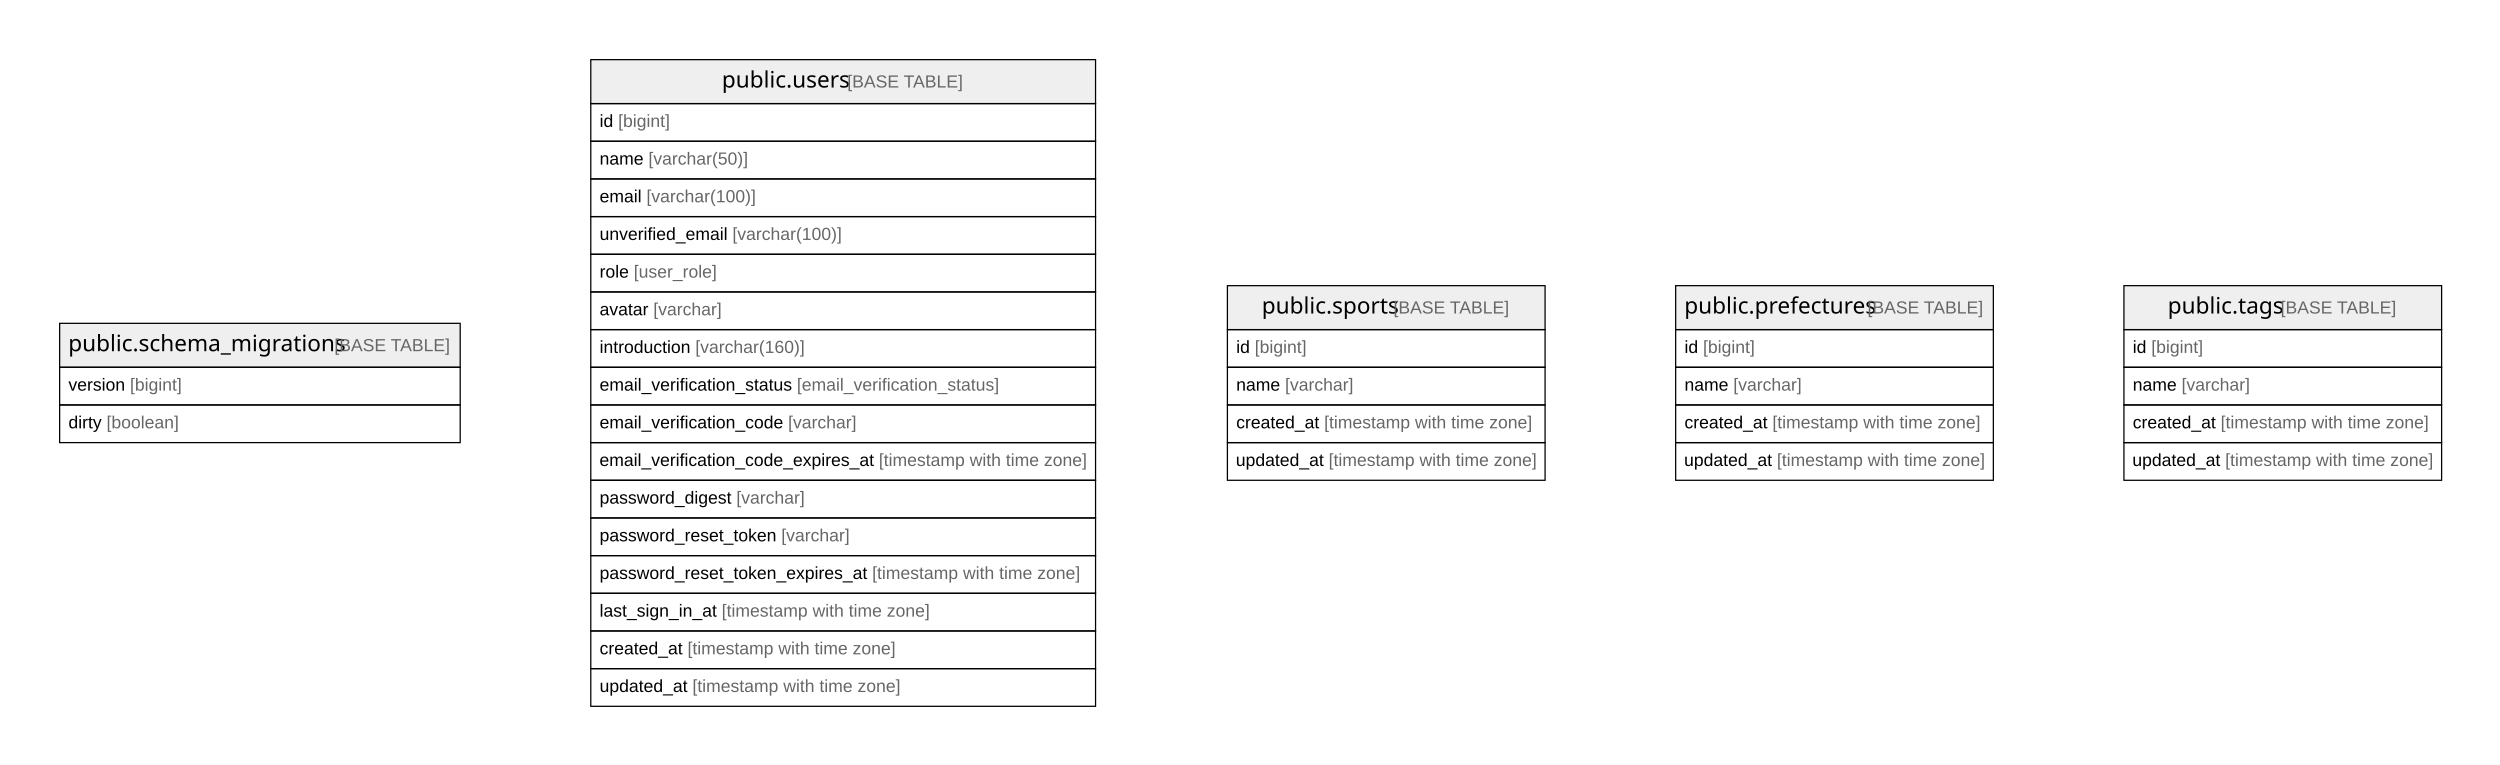
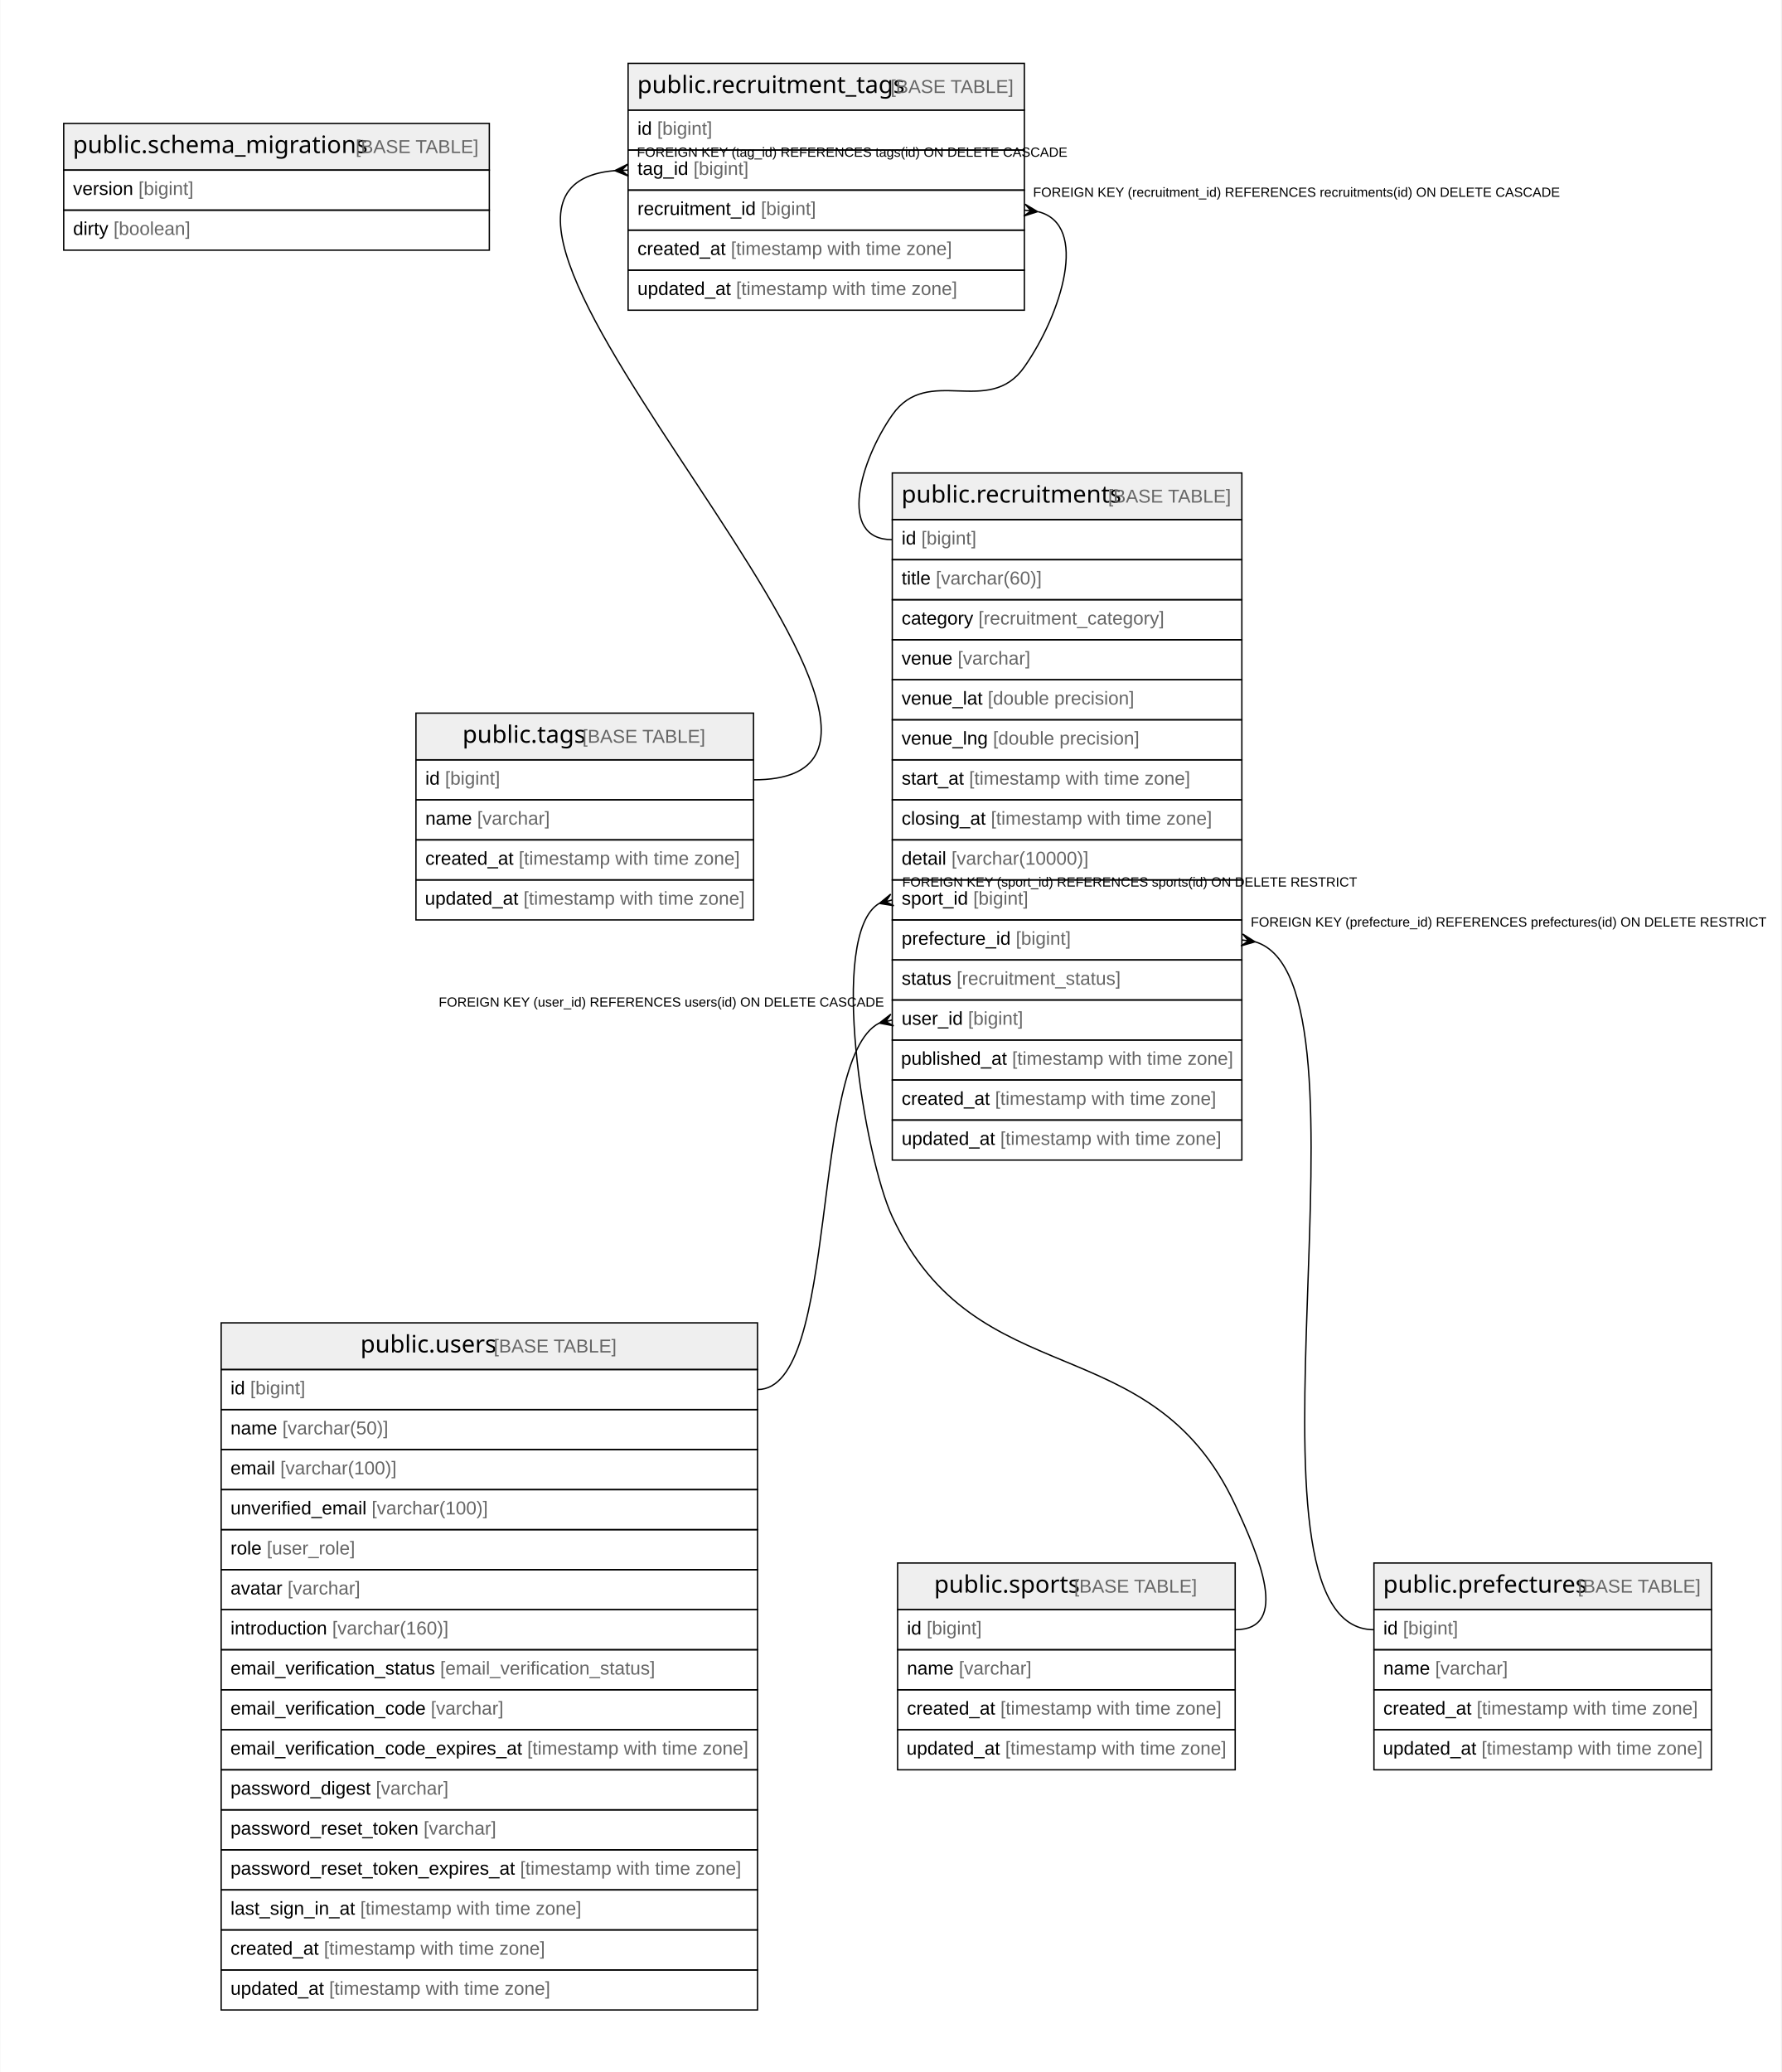
- <svg xmlns="http://www.w3.org/2000/svg" width="1991pt" height="609pt" viewBox="0.00 0.00 1991.00 609.00">
-   <g id="graph0" class="graph" transform="scale(1 1) rotate(0) translate(4 605)">
-     <polygon fill="#ffffff" stroke="transparent" points="-4,4 -4,-605 1987,-605 1987,4 -4,4" />
+ <svg xmlns="http://www.w3.org/2000/svg" width="1335pt" height="1553pt" viewBox="0.00 0.00 1334.50 1553.00">
+   <g id="graph0" class="graph" transform="scale(1 1) rotate(0) translate(4 1549)">
+     <polygon fill="#ffffff" stroke="transparent" points="-4,4 -4,-1549 1330.5,-1549 1330.5,4 -4,4" />
    <g id="node1" class="node">
-       <polygon fill="#efefef" stroke="transparent" points="43.5,-312.5 43.5,-347.5 362.5,-347.5 362.5,-312.5 43.5,-312.5" />
-       <polygon fill="none" stroke="#000000" points="43.5,-312.5 43.5,-347.5 362.5,-347.5 362.5,-312.5 43.5,-312.5" />
-       <text text-anchor="start" x="50.36" y="-325.3" font-family="Arial Bold" font-size="18.00" fill="#000000">public.schema_migrations</text>
-       <text text-anchor="start" x="258.386" y="-325.3" font-family="Arial" font-size="14.00" fill="#000000"> </text>
-       <text text-anchor="start" x="262.277" y="-325.3" font-family="Arial" font-size="14.00" fill="#666666">[BASE TABLE]</text>
-       <polygon fill="none" stroke="#000000" points="43.5,-282.5 43.5,-312.5 362.5,-312.5 362.5,-282.5 43.5,-282.5" />
-       <text text-anchor="start" x="50.5" y="-293.9" font-family="Arial" font-size="14.00" fill="#000000">version </text>
-       <text text-anchor="start" x="99.506" y="-293.9" font-family="Arial" font-size="14.00" fill="#666666">[bigint]</text>
-       <polygon fill="none" stroke="#000000" points="43.5,-252.5 43.5,-282.5 362.5,-282.5 362.5,-252.5 43.5,-252.5" />
-       <text text-anchor="start" x="50.5" y="-263.9" font-family="Arial" font-size="14.00" fill="#000000">dirty </text>
-       <text text-anchor="start" x="80.831" y="-263.9" font-family="Arial" font-size="14.00" fill="#666666">[boolean]</text>
+       <polygon fill="#efefef" stroke="transparent" points="43.5,-1421.5 43.5,-1456.5 362.5,-1456.5 362.5,-1421.5 43.5,-1421.5" />
+       <polygon fill="none" stroke="#000000" points="43.5,-1421.5 43.5,-1456.5 362.5,-1456.5 362.5,-1421.5 43.5,-1421.5" />
+       <text text-anchor="start" x="50.36" y="-1434.3" font-family="Arial Bold" font-size="18.00" fill="#000000">public.schema_migrations</text>
+       <text text-anchor="start" x="258.386" y="-1434.3" font-family="Arial" font-size="14.00" fill="#000000"> </text>
+       <text text-anchor="start" x="262.277" y="-1434.3" font-family="Arial" font-size="14.00" fill="#666666">[BASE TABLE]</text>
+       <polygon fill="none" stroke="#000000" points="43.5,-1391.5 43.5,-1421.5 362.5,-1421.5 362.5,-1391.5 43.5,-1391.5" />
+       <text text-anchor="start" x="50.5" y="-1402.9" font-family="Arial" font-size="14.00" fill="#000000">version </text>
+       <text text-anchor="start" x="99.506" y="-1402.9" font-family="Arial" font-size="14.00" fill="#666666">[bigint]</text>
+       <polygon fill="none" stroke="#000000" points="43.5,-1361.5 43.5,-1391.5 362.5,-1391.5 362.5,-1361.5 43.5,-1361.5" />
+       <text text-anchor="start" x="50.5" y="-1372.9" font-family="Arial" font-size="14.00" fill="#000000">dirty </text>
+       <text text-anchor="start" x="80.831" y="-1372.9" font-family="Arial" font-size="14.00" fill="#666666">[boolean]</text>
    </g>
    <g id="node2" class="node">
-       <polygon fill="#efefef" stroke="transparent" points="466.5,-522.5 466.5,-557.5 868.5,-557.5 868.5,-522.5 466.5,-522.5" />
-       <polygon fill="none" stroke="#000000" points="466.5,-522.5 466.5,-557.5 868.5,-557.5 868.5,-522.5 466.5,-522.5" />
-       <text text-anchor="start" x="570.866" y="-535.3" font-family="Arial Bold" font-size="18.00" fill="#000000">public.users</text>
-       <text text-anchor="start" x="666.88" y="-535.3" font-family="Arial" font-size="14.00" fill="#000000"> </text>
-       <text text-anchor="start" x="670.771" y="-535.3" font-family="Arial" font-size="14.00" fill="#666666">[BASE TABLE]</text>
-       <polygon fill="none" stroke="#000000" points="466.5,-492.5 466.5,-522.5 868.5,-522.5 868.5,-492.5 466.5,-492.5" />
-       <text text-anchor="start" x="473.5" y="-503.9" font-family="Arial" font-size="14.00" fill="#000000">id </text>
-       <text text-anchor="start" x="488.28" y="-503.9" font-family="Arial" font-size="14.00" fill="#666666">[bigint]</text>
-       <polygon fill="none" stroke="#000000" points="466.5,-462.5 466.5,-492.5 868.5,-492.5 868.5,-462.5 466.5,-462.5" />
-       <text text-anchor="start" x="473.5" y="-473.9" font-family="Arial" font-size="14.00" fill="#000000">name </text>
-       <text text-anchor="start" x="512.399" y="-473.9" font-family="Arial" font-size="14.00" fill="#666666">[varchar(50)]</text>
-       <polygon fill="none" stroke="#000000" points="466.5,-432.5 466.5,-462.5 868.5,-462.5 868.5,-432.5 466.5,-432.5" />
-       <text text-anchor="start" x="473.5" y="-443.9" font-family="Arial" font-size="14.00" fill="#000000">email </text>
-       <text text-anchor="start" x="510.83" y="-443.9" font-family="Arial" font-size="14.00" fill="#666666">[varchar(100)]</text>
-       <polygon fill="none" stroke="#000000" points="466.5,-402.5 466.5,-432.5 868.5,-432.5 868.5,-402.5 466.5,-402.5" />
-       <text text-anchor="start" x="473.5" y="-413.9" font-family="Arial" font-size="14.00" fill="#000000">unverified_email </text>
-       <text text-anchor="start" x="579.29" y="-413.9" font-family="Arial" font-size="14.00" fill="#666666">[varchar(100)]</text>
-       <polygon fill="none" stroke="#000000" points="466.5,-372.5 466.5,-402.5 868.5,-402.5 868.5,-372.5 466.5,-372.5" />
-       <text text-anchor="start" x="473.5" y="-383.9" font-family="Arial" font-size="14.00" fill="#000000">role </text>
-       <text text-anchor="start" x="500.723" y="-383.9" font-family="Arial" font-size="14.00" fill="#666666">[user_role]</text>
-       <polygon fill="none" stroke="#000000" points="466.5,-342.5 466.5,-372.5 868.5,-372.5 868.5,-342.5 466.5,-342.5" />
-       <text text-anchor="start" x="473.5" y="-353.9" font-family="Arial" font-size="14.00" fill="#000000">avatar </text>
-       <text text-anchor="start" x="516.29" y="-353.9" font-family="Arial" font-size="14.00" fill="#666666">[varchar]</text>
-       <polygon fill="none" stroke="#000000" points="466.5,-312.5 466.5,-342.5 868.5,-342.5 868.5,-312.5 466.5,-312.5" />
-       <text text-anchor="start" x="473.5" y="-323.9" font-family="Arial" font-size="14.00" fill="#000000">introduction </text>
-       <text text-anchor="start" x="549.741" y="-323.9" font-family="Arial" font-size="14.00" fill="#666666">[varchar(160)]</text>
-       <polygon fill="none" stroke="#000000" points="466.5,-282.5 466.5,-312.5 868.5,-312.5 868.5,-282.5 466.5,-282.5" />
-       <text text-anchor="start" x="473.5" y="-293.9" font-family="Arial" font-size="14.00" fill="#000000">email_verification_status </text>
-       <text text-anchor="start" x="630.633" y="-293.9" font-family="Arial" font-size="14.00" fill="#666666">[email_verification_status]</text>
-       <polygon fill="none" stroke="#000000" points="466.5,-252.5 466.5,-282.5 868.5,-282.5 868.5,-252.5 466.5,-252.5" />
-       <text text-anchor="start" x="473.5" y="-263.9" font-family="Arial" font-size="14.00" fill="#000000">email_verification_code </text>
-       <text text-anchor="start" x="623.635" y="-263.9" font-family="Arial" font-size="14.00" fill="#666666">[varchar]</text>
-       <polygon fill="none" stroke="#000000" points="466.5,-222.5 466.5,-252.5 868.5,-252.5 868.5,-222.5 466.5,-222.5" />
-       <text text-anchor="start" x="473.414" y="-233.9" font-family="Arial" font-size="14.00" fill="#000000">email_verification_code_expires_at </text>
-       <text text-anchor="start" x="695.902" y="-233.9" font-family="Arial" font-size="14.00" fill="#666666">[timestamp with time zone]</text>
-       <polygon fill="none" stroke="#000000" points="466.5,-192.5 466.5,-222.5 868.5,-222.5 868.5,-192.5 466.5,-192.5" />
-       <text text-anchor="start" x="473.5" y="-203.9" font-family="Arial" font-size="14.00" fill="#000000">password_digest </text>
-       <text text-anchor="start" x="582.416" y="-203.9" font-family="Arial" font-size="14.00" fill="#666666">[varchar]</text>
-       <polygon fill="none" stroke="#000000" points="466.5,-162.5 466.5,-192.5 868.5,-192.5 868.5,-162.5 466.5,-162.5" />
-       <text text-anchor="start" x="473.5" y="-173.9" font-family="Arial" font-size="14.00" fill="#000000">password_reset_token </text>
-       <text text-anchor="start" x="618.208" y="-173.9" font-family="Arial" font-size="14.00" fill="#666666">[varchar]</text>
-       <polygon fill="none" stroke="#000000" points="466.5,-132.5 466.5,-162.5 868.5,-162.5 868.5,-132.5 466.5,-132.5" />
-       <text text-anchor="start" x="473.5" y="-143.9" font-family="Arial" font-size="14.00" fill="#000000">password_reset_token_expires_at </text>
-       <text text-anchor="start" x="690.562" y="-143.9" font-family="Arial" font-size="14.00" fill="#666666">[timestamp with time zone]</text>
-       <polygon fill="none" stroke="#000000" points="466.5,-102.5 466.5,-132.5 868.5,-132.5 868.5,-102.5 466.5,-102.5" />
-       <text text-anchor="start" x="473.5" y="-113.9" font-family="Arial" font-size="14.00" fill="#000000">last_sign_in_at </text>
-       <text text-anchor="start" x="570.752" y="-113.9" font-family="Arial" font-size="14.00" fill="#666666">[timestamp with time zone]</text>
-       <polygon fill="none" stroke="#000000" points="466.5,-72.5 466.5,-102.5 868.5,-102.5 868.5,-72.5 466.5,-72.5" />
-       <text text-anchor="start" x="473.5" y="-83.9" font-family="Arial" font-size="14.00" fill="#000000">created_at </text>
-       <text text-anchor="start" x="543.528" y="-83.9" font-family="Arial" font-size="14.00" fill="#666666">[timestamp with time zone]</text>
-       <polygon fill="none" stroke="#000000" points="466.5,-42.5 466.5,-72.5 868.5,-72.5 868.5,-42.5 466.5,-42.5" />
-       <text text-anchor="start" x="473.5" y="-53.9" font-family="Arial" font-size="14.00" fill="#000000">updated_at </text>
-       <text text-anchor="start" x="547.433" y="-53.9" font-family="Arial" font-size="14.00" fill="#666666">[timestamp with time zone]</text>
+       <polygon fill="#efefef" stroke="transparent" points="161.5,-522.5 161.5,-557.5 563.5,-557.5 563.5,-522.5 161.5,-522.5" />
+       <polygon fill="none" stroke="#000000" points="161.5,-522.5 161.5,-557.5 563.5,-557.5 563.5,-522.5 161.5,-522.5" />
+       <text text-anchor="start" x="265.866" y="-535.3" font-family="Arial Bold" font-size="18.00" fill="#000000">public.users</text>
+       <text text-anchor="start" x="361.88" y="-535.3" font-family="Arial" font-size="14.00" fill="#000000"> </text>
+       <text text-anchor="start" x="365.771" y="-535.3" font-family="Arial" font-size="14.00" fill="#666666">[BASE TABLE]</text>
+       <polygon fill="none" stroke="#000000" points="161.5,-492.5 161.5,-522.5 563.5,-522.5 563.5,-492.5 161.5,-492.5" />
+       <text text-anchor="start" x="168.5" y="-503.9" font-family="Arial" font-size="14.00" fill="#000000">id </text>
+       <text text-anchor="start" x="183.28" y="-503.9" font-family="Arial" font-size="14.00" fill="#666666">[bigint]</text>
+       <polygon fill="none" stroke="#000000" points="161.5,-462.5 161.5,-492.5 563.5,-492.5 563.5,-462.5 161.5,-462.5" />
+       <text text-anchor="start" x="168.5" y="-473.9" font-family="Arial" font-size="14.00" fill="#000000">name </text>
+       <text text-anchor="start" x="207.399" y="-473.9" font-family="Arial" font-size="14.00" fill="#666666">[varchar(50)]</text>
+       <polygon fill="none" stroke="#000000" points="161.5,-432.5 161.5,-462.5 563.5,-462.5 563.5,-432.5 161.5,-432.5" />
+       <text text-anchor="start" x="168.5" y="-443.9" font-family="Arial" font-size="14.00" fill="#000000">email </text>
+       <text text-anchor="start" x="205.83" y="-443.9" font-family="Arial" font-size="14.00" fill="#666666">[varchar(100)]</text>
+       <polygon fill="none" stroke="#000000" points="161.5,-402.5 161.5,-432.5 563.5,-432.5 563.5,-402.5 161.5,-402.5" />
+       <text text-anchor="start" x="168.5" y="-413.9" font-family="Arial" font-size="14.00" fill="#000000">unverified_email </text>
+       <text text-anchor="start" x="274.29" y="-413.9" font-family="Arial" font-size="14.00" fill="#666666">[varchar(100)]</text>
+       <polygon fill="none" stroke="#000000" points="161.5,-372.5 161.5,-402.5 563.5,-402.5 563.5,-372.5 161.5,-372.5" />
+       <text text-anchor="start" x="168.5" y="-383.9" font-family="Arial" font-size="14.00" fill="#000000">role </text>
+       <text text-anchor="start" x="195.723" y="-383.9" font-family="Arial" font-size="14.00" fill="#666666">[user_role]</text>
+       <polygon fill="none" stroke="#000000" points="161.5,-342.5 161.5,-372.5 563.5,-372.5 563.5,-342.5 161.5,-342.5" />
+       <text text-anchor="start" x="168.5" y="-353.9" font-family="Arial" font-size="14.00" fill="#000000">avatar </text>
+       <text text-anchor="start" x="211.29" y="-353.9" font-family="Arial" font-size="14.00" fill="#666666">[varchar]</text>
+       <polygon fill="none" stroke="#000000" points="161.5,-312.5 161.5,-342.5 563.5,-342.5 563.5,-312.5 161.5,-312.5" />
+       <text text-anchor="start" x="168.5" y="-323.9" font-family="Arial" font-size="14.00" fill="#000000">introduction </text>
+       <text text-anchor="start" x="244.741" y="-323.9" font-family="Arial" font-size="14.00" fill="#666666">[varchar(160)]</text>
+       <polygon fill="none" stroke="#000000" points="161.5,-282.5 161.5,-312.5 563.5,-312.5 563.5,-282.5 161.5,-282.5" />
+       <text text-anchor="start" x="168.5" y="-293.9" font-family="Arial" font-size="14.00" fill="#000000">email_verification_status </text>
+       <text text-anchor="start" x="325.633" y="-293.9" font-family="Arial" font-size="14.00" fill="#666666">[email_verification_status]</text>
+       <polygon fill="none" stroke="#000000" points="161.5,-252.5 161.5,-282.5 563.5,-282.5 563.5,-252.5 161.5,-252.5" />
+       <text text-anchor="start" x="168.5" y="-263.9" font-family="Arial" font-size="14.00" fill="#000000">email_verification_code </text>
+       <text text-anchor="start" x="318.635" y="-263.9" font-family="Arial" font-size="14.00" fill="#666666">[varchar]</text>
+       <polygon fill="none" stroke="#000000" points="161.5,-222.5 161.5,-252.5 563.5,-252.5 563.5,-222.5 161.5,-222.5" />
+       <text text-anchor="start" x="168.414" y="-233.9" font-family="Arial" font-size="14.00" fill="#000000">email_verification_code_expires_at </text>
+       <text text-anchor="start" x="390.902" y="-233.9" font-family="Arial" font-size="14.00" fill="#666666">[timestamp with time zone]</text>
+       <polygon fill="none" stroke="#000000" points="161.5,-192.5 161.5,-222.5 563.5,-222.5 563.5,-192.5 161.5,-192.5" />
+       <text text-anchor="start" x="168.5" y="-203.9" font-family="Arial" font-size="14.00" fill="#000000">password_digest </text>
+       <text text-anchor="start" x="277.416" y="-203.9" font-family="Arial" font-size="14.00" fill="#666666">[varchar]</text>
+       <polygon fill="none" stroke="#000000" points="161.5,-162.5 161.5,-192.5 563.5,-192.5 563.5,-162.5 161.5,-162.5" />
+       <text text-anchor="start" x="168.5" y="-173.9" font-family="Arial" font-size="14.00" fill="#000000">password_reset_token </text>
+       <text text-anchor="start" x="313.208" y="-173.9" font-family="Arial" font-size="14.00" fill="#666666">[varchar]</text>
+       <polygon fill="none" stroke="#000000" points="161.5,-132.5 161.5,-162.5 563.5,-162.5 563.5,-132.5 161.5,-132.5" />
+       <text text-anchor="start" x="168.5" y="-143.9" font-family="Arial" font-size="14.00" fill="#000000">password_reset_token_expires_at </text>
+       <text text-anchor="start" x="385.562" y="-143.9" font-family="Arial" font-size="14.00" fill="#666666">[timestamp with time zone]</text>
+       <polygon fill="none" stroke="#000000" points="161.5,-102.5 161.5,-132.5 563.5,-132.5 563.5,-102.5 161.5,-102.5" />
+       <text text-anchor="start" x="168.5" y="-113.9" font-family="Arial" font-size="14.00" fill="#000000">last_sign_in_at </text>
+       <text text-anchor="start" x="265.752" y="-113.9" font-family="Arial" font-size="14.00" fill="#666666">[timestamp with time zone]</text>
+       <polygon fill="none" stroke="#000000" points="161.5,-72.5 161.5,-102.5 563.5,-102.5 563.5,-72.5 161.5,-72.5" />
+       <text text-anchor="start" x="168.5" y="-83.9" font-family="Arial" font-size="14.00" fill="#000000">created_at </text>
+       <text text-anchor="start" x="238.528" y="-83.9" font-family="Arial" font-size="14.00" fill="#666666">[timestamp with time zone]</text>
+       <polygon fill="none" stroke="#000000" points="161.5,-42.5 161.5,-72.5 563.5,-72.5 563.5,-42.5 161.5,-42.5" />
+       <text text-anchor="start" x="168.5" y="-53.9" font-family="Arial" font-size="14.00" fill="#000000">updated_at </text>
+       <text text-anchor="start" x="242.433" y="-53.9" font-family="Arial" font-size="14.00" fill="#666666">[timestamp with time zone]</text>
    </g>
    <g id="node3" class="node">
-       <polygon fill="#efefef" stroke="transparent" points="973.5,-342.5 973.5,-377.5 1226.5,-377.5 1226.5,-342.5 973.5,-342.5" />
-       <polygon fill="none" stroke="#000000" points="973.5,-342.5 973.5,-377.5 1226.5,-377.5 1226.5,-342.5 973.5,-342.5" />
-       <text text-anchor="start" x="1000.865" y="-355.3" font-family="Arial Bold" font-size="18.00" fill="#000000">public.sports</text>
-       <text text-anchor="start" x="1101.881" y="-355.3" font-family="Arial" font-size="14.00" fill="#000000"> </text>
-       <text text-anchor="start" x="1105.772" y="-355.3" font-family="Arial" font-size="14.00" fill="#666666">[BASE TABLE]</text>
-       <polygon fill="none" stroke="#000000" points="973.5,-312.5 973.5,-342.5 1226.5,-342.5 1226.5,-312.5 973.5,-312.5" />
-       <text text-anchor="start" x="980.5" y="-323.9" font-family="Arial" font-size="14.00" fill="#000000">id </text>
-       <text text-anchor="start" x="995.28" y="-323.9" font-family="Arial" font-size="14.00" fill="#666666">[bigint]</text>
-       <polygon fill="none" stroke="#000000" points="973.5,-282.5 973.5,-312.5 1226.5,-312.5 1226.5,-282.5 973.5,-282.5" />
-       <text text-anchor="start" x="980.5" y="-293.9" font-family="Arial" font-size="14.00" fill="#000000">name </text>
-       <text text-anchor="start" x="1019.399" y="-293.9" font-family="Arial" font-size="14.00" fill="#666666">[varchar]</text>
-       <polygon fill="none" stroke="#000000" points="973.5,-252.5 973.5,-282.5 1226.5,-282.5 1226.5,-252.5 973.5,-252.5" />
-       <text text-anchor="start" x="980.5" y="-263.9" font-family="Arial" font-size="14.00" fill="#000000">created_at </text>
-       <text text-anchor="start" x="1050.528" y="-263.9" font-family="Arial" font-size="14.00" fill="#666666">[timestamp with time zone]</text>
-       <polygon fill="none" stroke="#000000" points="973.5,-222.5 973.5,-252.5 1226.5,-252.5 1226.5,-222.5 973.5,-222.5" />
-       <text text-anchor="start" x="980.192" y="-233.9" font-family="Arial" font-size="14.00" fill="#000000">updated_at </text>
-       <text text-anchor="start" x="1054.124" y="-233.9" font-family="Arial" font-size="14.00" fill="#666666">[timestamp with time zone]</text>
+       <polygon fill="#efefef" stroke="transparent" points="668.5,-342.5 668.5,-377.5 921.5,-377.5 921.5,-342.5 668.5,-342.5" />
+       <polygon fill="none" stroke="#000000" points="668.5,-342.5 668.5,-377.5 921.5,-377.5 921.5,-342.5 668.5,-342.5" />
+       <text text-anchor="start" x="695.865" y="-355.3" font-family="Arial Bold" font-size="18.00" fill="#000000">public.sports</text>
+       <text text-anchor="start" x="796.881" y="-355.3" font-family="Arial" font-size="14.00" fill="#000000"> </text>
+       <text text-anchor="start" x="800.772" y="-355.3" font-family="Arial" font-size="14.00" fill="#666666">[BASE TABLE]</text>
+       <polygon fill="none" stroke="#000000" points="668.5,-312.5 668.5,-342.5 921.5,-342.5 921.5,-312.5 668.5,-312.5" />
+       <text text-anchor="start" x="675.5" y="-323.9" font-family="Arial" font-size="14.00" fill="#000000">id </text>
+       <text text-anchor="start" x="690.28" y="-323.9" font-family="Arial" font-size="14.00" fill="#666666">[bigint]</text>
+       <polygon fill="none" stroke="#000000" points="668.5,-282.5 668.5,-312.5 921.5,-312.5 921.5,-282.5 668.5,-282.5" />
+       <text text-anchor="start" x="675.5" y="-293.9" font-family="Arial" font-size="14.00" fill="#000000">name </text>
+       <text text-anchor="start" x="714.399" y="-293.9" font-family="Arial" font-size="14.00" fill="#666666">[varchar]</text>
+       <polygon fill="none" stroke="#000000" points="668.5,-252.5 668.5,-282.5 921.5,-282.5 921.5,-252.5 668.5,-252.5" />
+       <text text-anchor="start" x="675.5" y="-263.9" font-family="Arial" font-size="14.00" fill="#000000">created_at </text>
+       <text text-anchor="start" x="745.528" y="-263.9" font-family="Arial" font-size="14.00" fill="#666666">[timestamp with time zone]</text>
+       <polygon fill="none" stroke="#000000" points="668.5,-222.5 668.5,-252.5 921.5,-252.5 921.5,-222.5 668.5,-222.5" />
+       <text text-anchor="start" x="675.192" y="-233.9" font-family="Arial" font-size="14.00" fill="#000000">updated_at </text>
+       <text text-anchor="start" x="749.124" y="-233.9" font-family="Arial" font-size="14.00" fill="#666666">[timestamp with time zone]</text>
    </g>
    <g id="node4" class="node">
-       <polygon fill="#efefef" stroke="transparent" points="1330.5,-342.5 1330.5,-377.5 1583.5,-377.5 1583.5,-342.5 1330.5,-342.5" />
-       <polygon fill="none" stroke="#000000" points="1330.5,-342.5 1330.5,-377.5 1583.5,-377.5 1583.5,-342.5 1330.5,-342.5" />
-       <text text-anchor="start" x="1337.359" y="-355.3" font-family="Arial Bold" font-size="18.00" fill="#000000">public.prefectures</text>
-       <text text-anchor="start" x="1479.388" y="-355.3" font-family="Arial" font-size="14.00" fill="#000000"> </text>
-       <text text-anchor="start" x="1483.278" y="-355.3" font-family="Arial" font-size="14.00" fill="#666666">[BASE TABLE]</text>
-       <polygon fill="none" stroke="#000000" points="1330.5,-312.5 1330.5,-342.5 1583.5,-342.5 1583.5,-312.5 1330.5,-312.5" />
-       <text text-anchor="start" x="1337.5" y="-323.9" font-family="Arial" font-size="14.00" fill="#000000">id </text>
-       <text text-anchor="start" x="1352.28" y="-323.9" font-family="Arial" font-size="14.00" fill="#666666">[bigint]</text>
-       <polygon fill="none" stroke="#000000" points="1330.5,-282.5 1330.5,-312.5 1583.5,-312.5 1583.5,-282.5 1330.5,-282.5" />
-       <text text-anchor="start" x="1337.5" y="-293.9" font-family="Arial" font-size="14.00" fill="#000000">name </text>
-       <text text-anchor="start" x="1376.399" y="-293.9" font-family="Arial" font-size="14.00" fill="#666666">[varchar]</text>
-       <polygon fill="none" stroke="#000000" points="1330.5,-252.5 1330.5,-282.5 1583.5,-282.5 1583.5,-252.5 1330.5,-252.5" />
-       <text text-anchor="start" x="1337.5" y="-263.9" font-family="Arial" font-size="14.00" fill="#000000">created_at </text>
-       <text text-anchor="start" x="1407.528" y="-263.9" font-family="Arial" font-size="14.00" fill="#666666">[timestamp with time zone]</text>
-       <polygon fill="none" stroke="#000000" points="1330.5,-222.5 1330.5,-252.5 1583.5,-252.5 1583.5,-222.5 1330.5,-222.5" />
-       <text text-anchor="start" x="1337.191" y="-233.9" font-family="Arial" font-size="14.00" fill="#000000">updated_at </text>
-       <text text-anchor="start" x="1411.124" y="-233.9" font-family="Arial" font-size="14.00" fill="#666666">[timestamp with time zone]</text>
+       <polygon fill="#efefef" stroke="transparent" points="1025.5,-342.5 1025.5,-377.5 1278.5,-377.5 1278.5,-342.5 1025.5,-342.5" />
+       <polygon fill="none" stroke="#000000" points="1025.5,-342.5 1025.5,-377.5 1278.5,-377.5 1278.5,-342.5 1025.5,-342.5" />
+       <text text-anchor="start" x="1032.359" y="-355.3" font-family="Arial Bold" font-size="18.00" fill="#000000">public.prefectures</text>
+       <text text-anchor="start" x="1174.388" y="-355.3" font-family="Arial" font-size="14.00" fill="#000000"> </text>
+       <text text-anchor="start" x="1178.278" y="-355.3" font-family="Arial" font-size="14.00" fill="#666666">[BASE TABLE]</text>
+       <polygon fill="none" stroke="#000000" points="1025.5,-312.5 1025.5,-342.5 1278.5,-342.5 1278.5,-312.5 1025.5,-312.5" />
+       <text text-anchor="start" x="1032.5" y="-323.9" font-family="Arial" font-size="14.00" fill="#000000">id </text>
+       <text text-anchor="start" x="1047.28" y="-323.9" font-family="Arial" font-size="14.00" fill="#666666">[bigint]</text>
+       <polygon fill="none" stroke="#000000" points="1025.5,-282.5 1025.5,-312.5 1278.5,-312.5 1278.5,-282.5 1025.5,-282.5" />
+       <text text-anchor="start" x="1032.5" y="-293.9" font-family="Arial" font-size="14.00" fill="#000000">name </text>
+       <text text-anchor="start" x="1071.399" y="-293.9" font-family="Arial" font-size="14.00" fill="#666666">[varchar]</text>
+       <polygon fill="none" stroke="#000000" points="1025.5,-252.5 1025.5,-282.5 1278.5,-282.5 1278.5,-252.5 1025.5,-252.5" />
+       <text text-anchor="start" x="1032.5" y="-263.9" font-family="Arial" font-size="14.00" fill="#000000">created_at </text>
+       <text text-anchor="start" x="1102.528" y="-263.9" font-family="Arial" font-size="14.00" fill="#666666">[timestamp with time zone]</text>
+       <polygon fill="none" stroke="#000000" points="1025.5,-222.5 1025.5,-252.5 1278.5,-252.5 1278.5,-222.5 1025.5,-222.5" />
+       <text text-anchor="start" x="1032.191" y="-233.9" font-family="Arial" font-size="14.00" fill="#000000">updated_at </text>
+       <text text-anchor="start" x="1106.124" y="-233.9" font-family="Arial" font-size="14.00" fill="#666666">[timestamp with time zone]</text>
    </g>
    <g id="node5" class="node">
-       <polygon fill="#efefef" stroke="transparent" points="1687.5,-342.5 1687.5,-377.5 1940.5,-377.5 1940.5,-342.5 1687.5,-342.5" />
-       <polygon fill="none" stroke="#000000" points="1687.5,-342.5 1687.5,-377.5 1940.5,-377.5 1940.5,-342.5 1687.5,-342.5" />
-       <text text-anchor="start" x="1722.361" y="-355.3" font-family="Arial Bold" font-size="18.00" fill="#000000">public.tags</text>
-       <text text-anchor="start" x="1808.385" y="-355.3" font-family="Arial" font-size="14.00" fill="#000000"> </text>
-       <text text-anchor="start" x="1812.276" y="-355.3" font-family="Arial" font-size="14.00" fill="#666666">[BASE TABLE]</text>
-       <polygon fill="none" stroke="#000000" points="1687.5,-312.5 1687.5,-342.5 1940.5,-342.5 1940.5,-312.5 1687.5,-312.5" />
-       <text text-anchor="start" x="1694.5" y="-323.9" font-family="Arial" font-size="14.00" fill="#000000">id </text>
-       <text text-anchor="start" x="1709.28" y="-323.9" font-family="Arial" font-size="14.00" fill="#666666">[bigint]</text>
-       <polygon fill="none" stroke="#000000" points="1687.5,-282.5 1687.5,-312.5 1940.5,-312.5 1940.5,-282.5 1687.5,-282.5" />
-       <text text-anchor="start" x="1694.5" y="-293.9" font-family="Arial" font-size="14.00" fill="#000000">name </text>
-       <text text-anchor="start" x="1733.399" y="-293.9" font-family="Arial" font-size="14.00" fill="#666666">[varchar]</text>
-       <polygon fill="none" stroke="#000000" points="1687.5,-252.5 1687.5,-282.5 1940.5,-282.5 1940.5,-252.5 1687.5,-252.5" />
-       <text text-anchor="start" x="1694.5" y="-263.9" font-family="Arial" font-size="14.00" fill="#000000">created_at </text>
-       <text text-anchor="start" x="1764.528" y="-263.9" font-family="Arial" font-size="14.00" fill="#666666">[timestamp with time zone]</text>
-       <polygon fill="none" stroke="#000000" points="1687.5,-222.5 1687.5,-252.5 1940.5,-252.5 1940.5,-222.5 1687.5,-222.5" />
-       <text text-anchor="start" x="1694.191" y="-233.9" font-family="Arial" font-size="14.00" fill="#000000">updated_at </text>
-       <text text-anchor="start" x="1768.124" y="-233.9" font-family="Arial" font-size="14.00" fill="#666666">[timestamp with time zone]</text>
+       <polygon fill="#efefef" stroke="transparent" points="307.5,-979.5 307.5,-1014.5 560.5,-1014.5 560.5,-979.5 307.5,-979.5" />
+       <polygon fill="none" stroke="#000000" points="307.5,-979.5 307.5,-1014.5 560.5,-1014.5 560.5,-979.5 307.5,-979.5" />
+       <text text-anchor="start" x="342.361" y="-992.3" font-family="Arial Bold" font-size="18.00" fill="#000000">public.tags</text>
+       <text text-anchor="start" x="428.385" y="-992.3" font-family="Arial" font-size="14.00" fill="#000000"> </text>
+       <text text-anchor="start" x="432.276" y="-992.3" font-family="Arial" font-size="14.00" fill="#666666">[BASE TABLE]</text>
+       <polygon fill="none" stroke="#000000" points="307.5,-949.5 307.5,-979.5 560.5,-979.5 560.5,-949.5 307.5,-949.5" />
+       <text text-anchor="start" x="314.5" y="-960.9" font-family="Arial" font-size="14.00" fill="#000000">id </text>
+       <text text-anchor="start" x="329.28" y="-960.9" font-family="Arial" font-size="14.00" fill="#666666">[bigint]</text>
+       <polygon fill="none" stroke="#000000" points="307.5,-919.5 307.5,-949.5 560.5,-949.5 560.5,-919.5 307.5,-919.5" />
+       <text text-anchor="start" x="314.5" y="-930.9" font-family="Arial" font-size="14.00" fill="#000000">name </text>
+       <text text-anchor="start" x="353.399" y="-930.9" font-family="Arial" font-size="14.00" fill="#666666">[varchar]</text>
+       <polygon fill="none" stroke="#000000" points="307.5,-889.5 307.5,-919.5 560.5,-919.5 560.5,-889.5 307.5,-889.5" />
+       <text text-anchor="start" x="314.5" y="-900.9" font-family="Arial" font-size="14.00" fill="#000000">created_at </text>
+       <text text-anchor="start" x="384.528" y="-900.9" font-family="Arial" font-size="14.00" fill="#666666">[timestamp with time zone]</text>
+       <polygon fill="none" stroke="#000000" points="307.5,-859.5 307.5,-889.5 560.5,-889.5 560.5,-859.5 307.5,-859.5" />
+       <text text-anchor="start" x="314.192" y="-870.9" font-family="Arial" font-size="14.00" fill="#000000">updated_at </text>
+       <text text-anchor="start" x="388.124" y="-870.9" font-family="Arial" font-size="14.00" fill="#666666">[timestamp with time zone]</text>
+     </g>
+     <g id="node6" class="node">
+       <polygon fill="#efefef" stroke="transparent" points="664.5,-1159.5 664.5,-1194.5 926.5,-1194.5 926.5,-1159.5 664.5,-1159.5" />
+       <polygon fill="none" stroke="#000000" points="664.5,-1159.5 664.5,-1194.5 926.5,-1194.5 926.5,-1159.5 664.5,-1159.5" />
+       <text text-anchor="start" x="671.369" y="-1172.3" font-family="Arial Bold" font-size="18.00" fill="#000000">public.recruitments</text>
+       <text text-anchor="start" x="822.378" y="-1172.3" font-family="Arial" font-size="14.00" fill="#000000"> </text>
+       <text text-anchor="start" x="826.268" y="-1172.3" font-family="Arial" font-size="14.00" fill="#666666">[BASE TABLE]</text>
+       <polygon fill="none" stroke="#000000" points="664.5,-1129.5 664.5,-1159.5 926.5,-1159.5 926.5,-1129.5 664.5,-1129.5" />
+       <text text-anchor="start" x="671.5" y="-1140.9" font-family="Arial" font-size="14.00" fill="#000000">id </text>
+       <text text-anchor="start" x="686.28" y="-1140.9" font-family="Arial" font-size="14.00" fill="#666666">[bigint]</text>
+       <polygon fill="none" stroke="#000000" points="664.5,-1099.5 664.5,-1129.5 926.5,-1129.5 926.5,-1099.5 664.5,-1099.5" />
+       <text text-anchor="start" x="671.5" y="-1110.9" font-family="Arial" font-size="14.00" fill="#000000">title </text>
+       <text text-anchor="start" x="697.168" y="-1110.9" font-family="Arial" font-size="14.00" fill="#666666">[varchar(60)]</text>
+       <polygon fill="none" stroke="#000000" points="664.5,-1069.5 664.5,-1099.5 926.5,-1099.5 926.5,-1069.5 664.5,-1069.5" />
+       <text text-anchor="start" x="671.5" y="-1080.9" font-family="Arial" font-size="14.00" fill="#000000">category </text>
+       <text text-anchor="start" x="729.072" y="-1080.9" font-family="Arial" font-size="14.00" fill="#666666">[recruitment_category]</text>
+       <polygon fill="none" stroke="#000000" points="664.5,-1039.5 664.5,-1069.5 926.5,-1069.5 926.5,-1039.5 664.5,-1039.5" />
+       <text text-anchor="start" x="671.5" y="-1050.9" font-family="Arial" font-size="14.00" fill="#000000">venue </text>
+       <text text-anchor="start" x="713.521" y="-1050.9" font-family="Arial" font-size="14.00" fill="#666666">[varchar]</text>
+       <polygon fill="none" stroke="#000000" points="664.5,-1009.5 664.5,-1039.5 926.5,-1039.5 926.5,-1009.5 664.5,-1009.5" />
+       <text text-anchor="start" x="671.5" y="-1020.9" font-family="Arial" font-size="14.00" fill="#000000">venue_lat </text>
+       <text text-anchor="start" x="736.083" y="-1020.9" font-family="Arial" font-size="14.00" fill="#666666">[double precision]</text>
+       <polygon fill="none" stroke="#000000" points="664.5,-979.5 664.5,-1009.5 926.5,-1009.5 926.5,-979.5 664.5,-979.5" />
+       <text text-anchor="start" x="671.5" y="-990.9" font-family="Arial" font-size="14.00" fill="#000000">venue_lng </text>
+       <text text-anchor="start" x="739.975" y="-990.9" font-family="Arial" font-size="14.00" fill="#666666">[double precision]</text>
+       <polygon fill="none" stroke="#000000" points="664.5,-949.5 664.5,-979.5 926.5,-979.5 926.5,-949.5 664.5,-949.5" />
+       <text text-anchor="start" x="671.5" y="-960.9" font-family="Arial" font-size="14.00" fill="#000000">start_at </text>
+       <text text-anchor="start" x="722.071" y="-960.9" font-family="Arial" font-size="14.00" fill="#666666">[timestamp with time zone]</text>
+       <polygon fill="none" stroke="#000000" points="664.5,-919.5 664.5,-949.5 926.5,-949.5 926.5,-919.5 664.5,-919.5" />
+       <text text-anchor="start" x="671.5" y="-930.9" font-family="Arial" font-size="14.00" fill="#000000">closing_at </text>
+       <text text-anchor="start" x="738.407" y="-930.9" font-family="Arial" font-size="14.00" fill="#666666">[timestamp with time zone]</text>
+       <polygon fill="none" stroke="#000000" points="664.5,-889.5 664.5,-919.5 926.5,-919.5 926.5,-889.5 664.5,-889.5" />
+       <text text-anchor="start" x="671.5" y="-900.9" font-family="Arial" font-size="14.00" fill="#000000">detail </text>
+       <text text-anchor="start" x="708.842" y="-900.9" font-family="Arial" font-size="14.00" fill="#666666">[varchar(10000)]</text>
+       <polygon fill="none" stroke="#000000" points="664.5,-859.5 664.5,-889.5 926.5,-889.5 926.5,-859.5 664.5,-859.5" />
+       <text text-anchor="start" x="671.5" y="-870.9" font-family="Arial" font-size="14.00" fill="#000000">sport_id </text>
+       <text text-anchor="start" x="725.179" y="-870.9" font-family="Arial" font-size="14.00" fill="#666666">[bigint]</text>
+       <polygon fill="none" stroke="#000000" points="664.5,-829.5 664.5,-859.5 926.5,-859.5 926.5,-829.5 664.5,-829.5" />
+       <text text-anchor="start" x="671.5" y="-840.9" font-family="Arial" font-size="14.00" fill="#000000">prefecture_id </text>
+       <text text-anchor="start" x="757.078" y="-840.9" font-family="Arial" font-size="14.00" fill="#666666">[bigint]</text>
+       <polygon fill="none" stroke="#000000" points="664.5,-799.5 664.5,-829.5 926.5,-829.5 926.5,-799.5 664.5,-799.5" />
+       <text text-anchor="start" x="671.5" y="-810.9" font-family="Arial" font-size="14.00" fill="#000000">status </text>
+       <text text-anchor="start" x="712.737" y="-810.9" font-family="Arial" font-size="14.00" fill="#666666">[recruitment_status]</text>
+       <polygon fill="none" stroke="#000000" points="664.5,-769.5 664.5,-799.5 926.5,-799.5 926.5,-769.5 664.5,-769.5" />
+       <text text-anchor="start" x="671.5" y="-780.9" font-family="Arial" font-size="14.00" fill="#000000">user_id </text>
+       <text text-anchor="start" x="721.288" y="-780.9" font-family="Arial" font-size="14.00" fill="#666666">[bigint]</text>
+       <polygon fill="none" stroke="#000000" points="664.5,-739.5 664.5,-769.5 926.5,-769.5 926.5,-739.5 664.5,-739.5" />
+       <text text-anchor="start" x="671.03" y="-750.9" font-family="Arial" font-size="14.00" fill="#000000">published_at </text>
+       <text text-anchor="start" x="754.285" y="-750.9" font-family="Arial" font-size="14.00" fill="#666666">[timestamp with time zone]</text>
+       <polygon fill="none" stroke="#000000" points="664.5,-709.5 664.5,-739.5 926.5,-739.5 926.5,-709.5 664.5,-709.5" />
+       <text text-anchor="start" x="671.5" y="-720.9" font-family="Arial" font-size="14.00" fill="#000000">created_at </text>
+       <text text-anchor="start" x="741.528" y="-720.9" font-family="Arial" font-size="14.00" fill="#666666">[timestamp with time zone]</text>
+       <polygon fill="none" stroke="#000000" points="664.5,-679.5 664.5,-709.5 926.5,-709.5 926.5,-679.5 664.5,-679.5" />
+       <text text-anchor="start" x="671.5" y="-690.9" font-family="Arial" font-size="14.00" fill="#000000">updated_at </text>
+       <text text-anchor="start" x="745.433" y="-690.9" font-family="Arial" font-size="14.00" fill="#666666">[timestamp with time zone]</text>
+     </g>
+     <g id="edge1" class="edge">
+       <path fill="none" stroke="#000000" d="M654.577,-782.105C601.98,-755.032 625.437,-507.5 563.5,-507.5" />
+       <polygon fill="#000000" stroke="#000000" points="654.779,-782.154 663.444,-788.874 659.639,-783.327 664.5,-784.5 664.5,-784.5 664.5,-784.5 659.639,-783.327 665.556,-780.126 654.779,-782.154 654.779,-782.154" />
+       <text text-anchor="start" x="324.553" y="-794.5" font-family="Arial" font-size="10.00" fill="#000000">FOREIGN KEY (user_id) REFERENCES users(id) ON DELETE CASCADE</text>
+     </g>
+     <g id="edge2" class="edge">
+       <path fill="none" stroke="#000000" d="M654.57,-871.802C615.97,-848.53 643.781,-681.478 664.5,-637 727.503,-501.747 858.497,-556.253 921.5,-421 939.047,-383.331 963.056,-327.5 921.5,-327.5" />
+       <polygon fill="#000000" stroke="#000000" points="654.85,-871.878 663.32,-878.843 659.675,-873.189 664.5,-874.5 664.5,-874.5 664.5,-874.5 659.675,-873.189 665.68,-870.157 654.85,-871.878 654.85,-871.878" />
+       <text text-anchor="start" x="671.945" y="-884.5" font-family="Arial" font-size="10.00" fill="#000000">FOREIGN KEY (sport_id) REFERENCES sports(id) ON DELETE RESTRICT</text>
+     </g>
+     <g id="edge3" class="edge">
+       <path fill="none" stroke="#000000" d="M936.445,-843.107C1035.536,-813.671 912.065,-327.5 1025.5,-327.5" />
+       <polygon fill="#000000" stroke="#000000" points="936.403,-843.113 925.876,-840.043 931.452,-843.807 926.5,-844.5 926.5,-844.5 926.5,-844.5 931.452,-843.807 927.124,-848.957 936.403,-843.113 936.403,-843.113" />
+       <text text-anchor="start" x="933.16" y="-854.5" font-family="Arial" font-size="10.00" fill="#000000">FOREIGN KEY (prefecture_id) REFERENCES prefectures(id) ON DELETE RESTRICT</text>
+     </g>
+     <g id="node7" class="node">
+       <polygon fill="#efefef" stroke="transparent" points="466.5,-1466.5 466.5,-1501.5 763.5,-1501.5 763.5,-1466.5 466.5,-1466.5" />
+       <polygon fill="none" stroke="#000000" points="466.5,-1466.5 466.5,-1501.5 763.5,-1501.5 763.5,-1466.5 466.5,-1466.5" />
+       <text text-anchor="start" x="473.358" y="-1479.3" font-family="Arial Bold" font-size="18.00" fill="#000000">public.recruitment_tags</text>
+       <text text-anchor="start" x="659.388" y="-1479.3" font-family="Arial" font-size="14.00" fill="#000000"> </text>
+       <text text-anchor="start" x="663.279" y="-1479.3" font-family="Arial" font-size="14.00" fill="#666666">[BASE TABLE]</text>
+       <polygon fill="none" stroke="#000000" points="466.5,-1436.5 466.5,-1466.5 763.5,-1466.5 763.5,-1436.5 466.5,-1436.5" />
+       <text text-anchor="start" x="473.5" y="-1447.9" font-family="Arial" font-size="14.00" fill="#000000">id </text>
+       <text text-anchor="start" x="488.28" y="-1447.9" font-family="Arial" font-size="14.00" fill="#666666">[bigint]</text>
+       <polygon fill="none" stroke="#000000" points="466.5,-1406.5 466.5,-1436.5 763.5,-1436.5 763.5,-1406.5 466.5,-1406.5" />
+       <text text-anchor="start" x="473.5" y="-1417.9" font-family="Arial" font-size="14.00" fill="#000000">tag_id </text>
+       <text text-anchor="start" x="515.518" y="-1417.9" font-family="Arial" font-size="14.00" fill="#666666">[bigint]</text>
+       <polygon fill="none" stroke="#000000" points="466.5,-1376.5 466.5,-1406.5 763.5,-1406.5 763.5,-1376.5 466.5,-1376.5" />
+       <text text-anchor="start" x="473.5" y="-1387.9" font-family="Arial" font-size="14.00" fill="#000000">recruitment_id </text>
+       <text text-anchor="start" x="566.062" y="-1387.9" font-family="Arial" font-size="14.00" fill="#666666">[bigint]</text>
+       <polygon fill="none" stroke="#000000" points="466.5,-1346.5 466.5,-1376.5 763.5,-1376.5 763.5,-1346.5 466.5,-1346.5" />
+       <text text-anchor="start" x="473.5" y="-1357.9" font-family="Arial" font-size="14.00" fill="#000000">created_at </text>
+       <text text-anchor="start" x="543.528" y="-1357.9" font-family="Arial" font-size="14.00" fill="#666666">[timestamp with time zone]</text>
+       <polygon fill="none" stroke="#000000" points="466.5,-1316.5 466.5,-1346.5 763.5,-1346.5 763.5,-1316.5 466.5,-1316.5" />
+       <text text-anchor="start" x="473.5" y="-1327.9" font-family="Arial" font-size="14.00" fill="#000000">updated_at </text>
+       <text text-anchor="start" x="547.433" y="-1327.9" font-family="Arial" font-size="14.00" fill="#666666">[timestamp with time zone]</text>
+     </g>
+     <g id="edge4" class="edge">
+       <path fill="none" stroke="#000000" d="M456.489,-1421.104C276.316,-1406.013 764.319,-964.5 560.5,-964.5" />
+       <polygon fill="#000000" stroke="#000000" points="456.508,-1421.105 466.322,-1425.996 461.504,-1421.302 466.5,-1421.5 466.5,-1421.5 466.5,-1421.5 461.504,-1421.302 466.678,-1417.004 456.508,-1421.105 456.508,-1421.105" />
+       <text text-anchor="start" x="473.103" y="-1431.5" font-family="Arial" font-size="10.00" fill="#000000">FOREIGN KEY (tag_id) REFERENCES tags(id) ON DELETE CASCADE</text>
+     </g>
+     <g id="edge5" class="edge">
+       <path fill="none" stroke="#000000" d="M773.924,-1390.309C812.375,-1380.584 791.236,-1313.599 763.5,-1274 736.64,-1235.652 691.36,-1276.348 664.5,-1238 640.66,-1203.963 622.944,-1144.5 664.5,-1144.5" />
+       <polygon fill="#000000" stroke="#000000" points="773.435,-1390.364 762.989,-1387.029 768.468,-1390.932 763.5,-1391.5 763.5,-1391.5 763.5,-1391.5 768.468,-1390.932 764.011,-1395.971 773.435,-1390.364 773.435,-1390.364" />
+       <text text-anchor="start" x="770" y="-1401.5" font-family="Arial" font-size="10.00" fill="#000000">FOREIGN KEY (recruitment_id) REFERENCES recruitments(id) ON DELETE CASCADE</text>
    </g>
  </g>
</svg>
